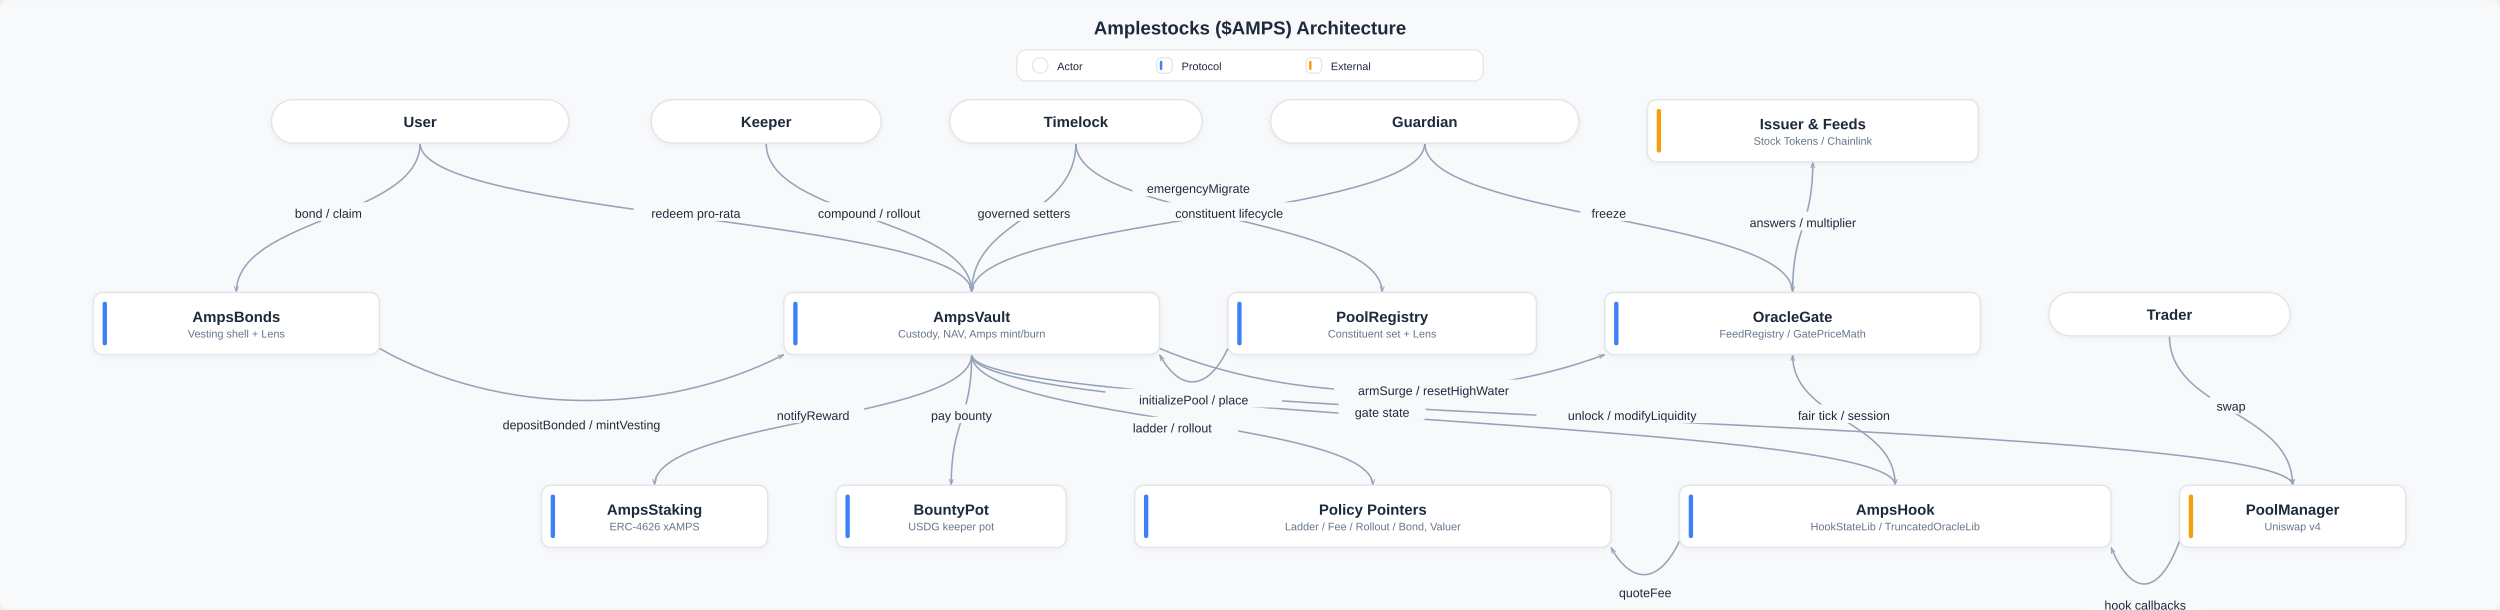
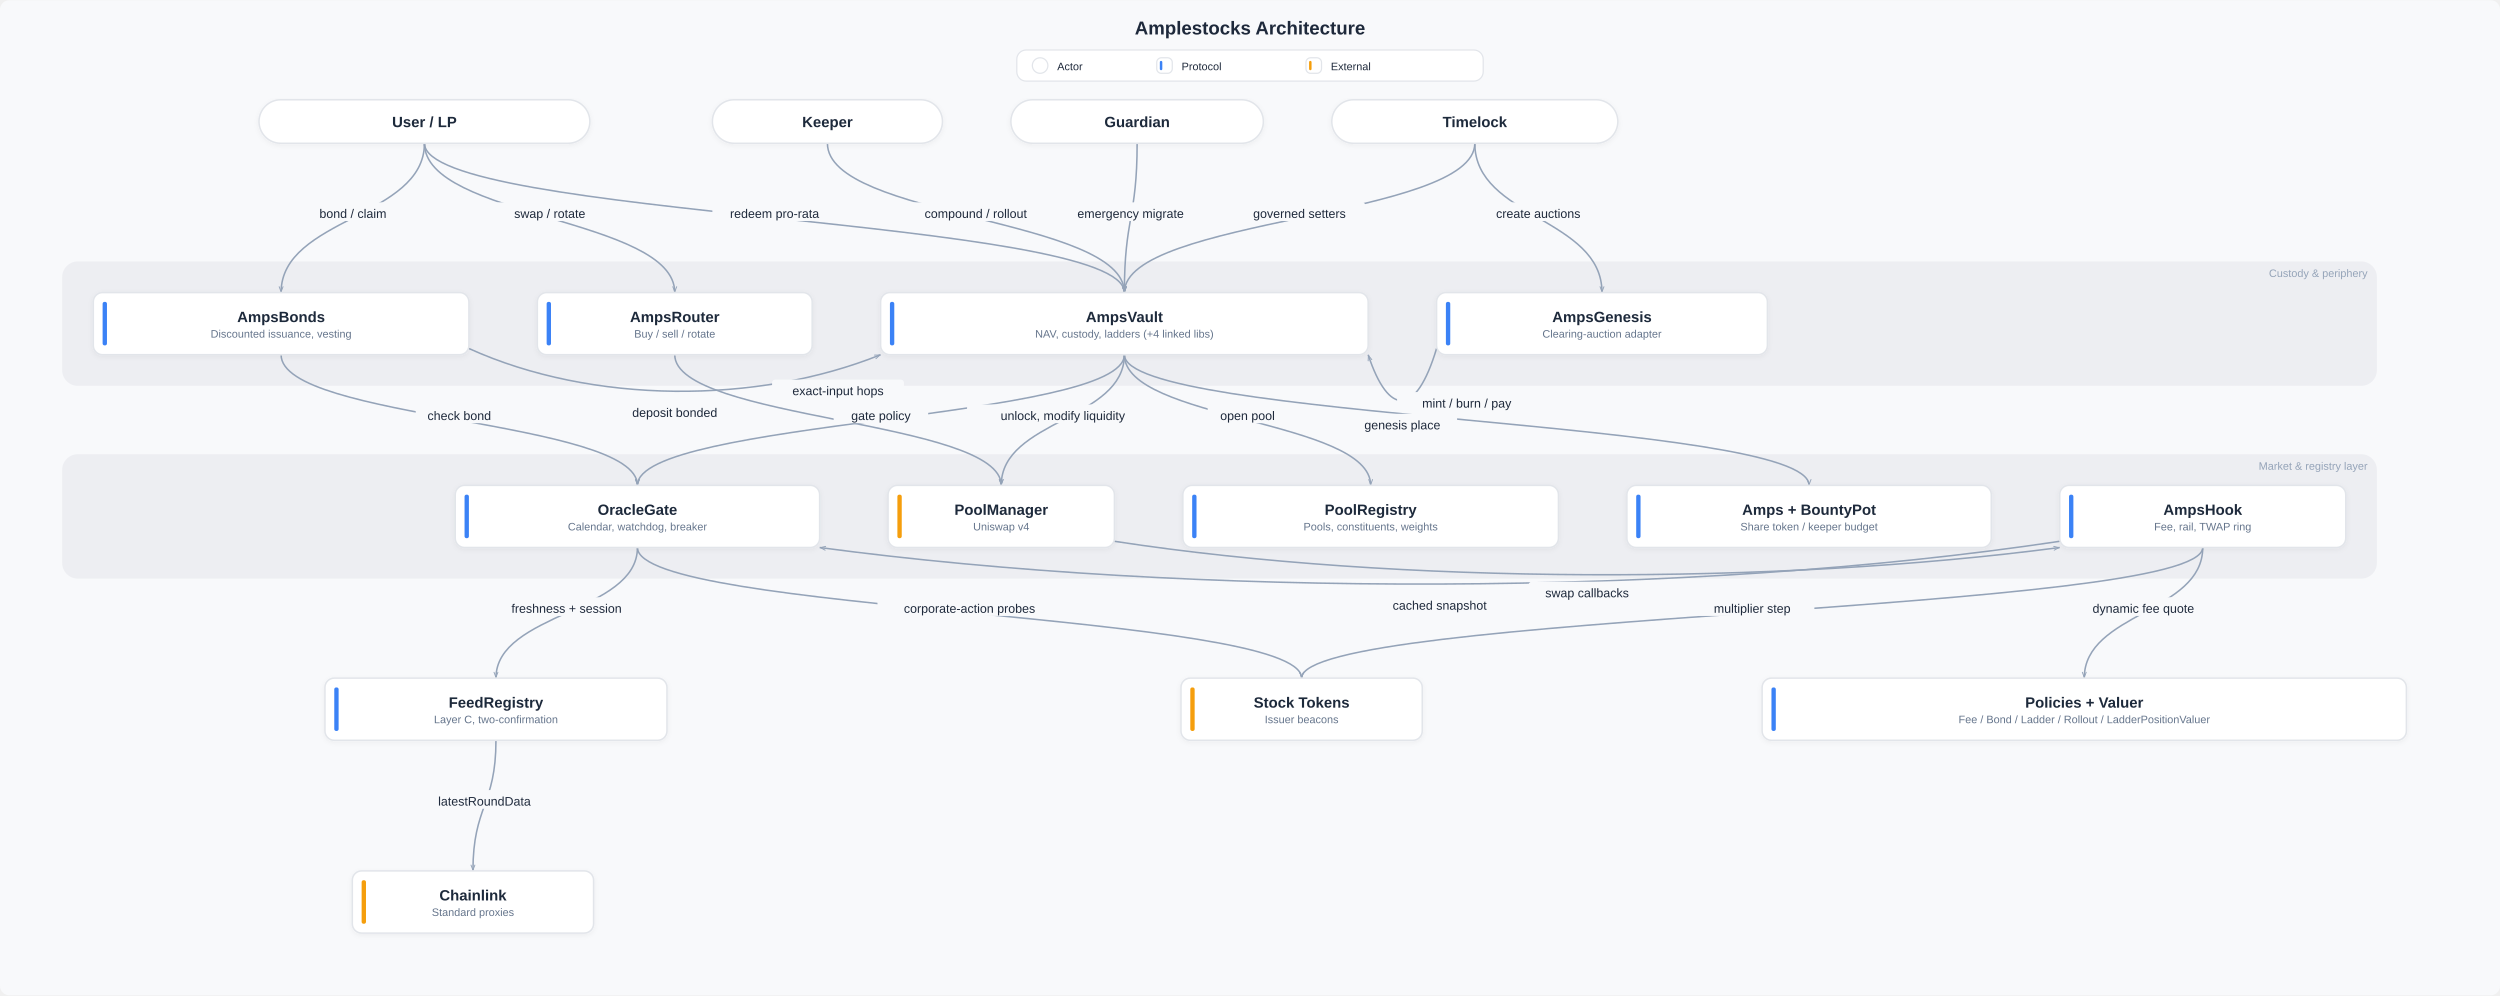
- <svg xmlns="http://www.w3.org/2000/svg" width="2009" height="490" viewBox="0 0 804 196" font-family="Arial, sans-serif">
+ <svg xmlns="http://www.w3.org/2000/svg" width="2009" height="800" viewBox="0 0 804 320" font-family="Arial, sans-serif">
  <defs>
    <marker id="ah" viewBox="0 0 8 6" refX="8" refY="3" markerWidth="4" markerHeight="3" orient="auto">
      <path d="M0.5,0.5 L7,3 L0.5,5.5" fill="none" stroke="#94A3B8" stroke-width="1.2" stroke-linejoin="round" stroke-linecap="round" />
    </marker>
    <filter id="shadow" x="-6%" y="-8%" width="112%" height="128%">
      <feDropShadow dx="0" dy="0.5" stdDeviation="0.8" flood-color="#000" flood-opacity="0.05" />
    </filter>
  </defs>
-   <rect width="804" height="196" fill="#F8F9FB" rx="3" />
-   <text x="402" y="11" text-anchor="middle" font-size="6" font-weight="700" fill="#1E293B">Amplestocks ($AMPS) Architecture</text>
+   <rect width="804" height="320" fill="#F8F9FB" rx="3" />
+   <text x="402" y="11" text-anchor="middle" font-size="6" font-weight="700" fill="#1E293B">Amplestocks Architecture</text>
  <rect x="327" y="16" width="150" height="10" rx="3" fill="#fff" stroke="#E2E5EA" stroke-width="0.4" />
  <rect x="332" y="18.5" width="5" height="5" rx="2.5" fill="#fff" stroke="#E2E5EA" stroke-width="0.4" />
  <text x="340" y="22.5" font-size="3.5" fill="#1E293B">Actor</text>
  <rect x="372" y="18.5" width="5" height="5" rx="1.5" fill="#fff" stroke="#E2E5EA" stroke-width="0.4" />
  <rect x="373" y="19.5" width="0.8" height="3" rx="0.4" fill="#3B82F6" />
  <text x="380" y="22.5" font-size="3.5" fill="#1E293B">Protocol</text>
  <rect x="420" y="18.5" width="5" height="5" rx="1.5" fill="#fff" stroke="#E2E5EA" stroke-width="0.4" />
  <rect x="421" y="19.5" width="0.8" height="3" rx="0.4" fill="#F59E0B" />
  <text x="428" y="22.5" font-size="3.5" fill="#1E293B">External</text>
-   <path d="M135.1,46.0 C135.1,70.0 76.0,70.0 76.0,94.0" fill="none" stroke="#94A3B8" stroke-width="0.5" marker-end="url(#ah)" />
-   <path d="M135.1,46.0 C135.1,70.0 312.5,70.0 312.5,94.0" fill="none" stroke="#94A3B8" stroke-width="0.5" marker-end="url(#ah)" />
-   <path d="M246.4,46.0 C246.4,70.0 312.5,70.0 312.5,94.0" fill="none" stroke="#94A3B8" stroke-width="0.5" marker-end="url(#ah)" />
-   <path d="M346.0,46.0 C346.0,70.0 312.5,70.0 312.5,94.0" fill="none" stroke="#94A3B8" stroke-width="0.5" marker-end="url(#ah)" />
-   <path d="M346.0,46.0 C346.0,70.0 444.5,70.0 444.5,94.0" fill="none" stroke="#94A3B8" stroke-width="0.5" marker-end="url(#ah)" />
-   <path d="M458.2,46.0 C458.2,70.0 576.5,70.0 576.5,94.0" fill="none" stroke="#94A3B8" stroke-width="0.5" marker-end="url(#ah)" />
-   <path d="M458.2,46.0 C458.2,70.0 312.5,70.0 312.5,94.0" fill="none" stroke="#94A3B8" stroke-width="0.5" marker-end="url(#ah)" />
-   <path d="M576.5,94.0 C576.5,73.0 583.0,73.0 583.0,52.0" fill="none" stroke="#94A3B8" stroke-width="0.5" marker-end="url(#ah)" />
-   <path d="M122.0,112.0 C161.0,134.0 213.1,134.0 252.1,114.0" fill="none" stroke="#94A3B8" stroke-width="0.5" marker-end="url(#ah)" />
-   <path d="M394.9,112.0 C388.3,126.0 379.5,126.0 372.9,114.0" fill="none" stroke="#94A3B8" stroke-width="0.5" marker-end="url(#ah)" />
-   <path d="M372.9,112.0 C415.8,130.0 473.1,130.0 516.1,114.0" fill="none" stroke="#94A3B8" stroke-width="0.5" marker-end="url(#ah)" />
-   <path d="M312.5,114.0 C312.5,135.0 737.3,135.0 737.3,156.0" fill="none" stroke="#94A3B8" stroke-width="0.5" marker-end="url(#ah)" />
-   <path d="M312.5,114.0 C312.5,135.0 210.5,135.0 210.5,156.0" fill="none" stroke="#94A3B8" stroke-width="0.5" marker-end="url(#ah)" />
-   <path d="M312.5,114.0 C312.5,135.0 305.9,135.0 305.9,156.0" fill="none" stroke="#94A3B8" stroke-width="0.5" marker-end="url(#ah)" />
-   <path d="M312.5,114.0 C312.5,135.0 441.5,135.0 441.5,156.0" fill="none" stroke="#94A3B8" stroke-width="0.5" marker-end="url(#ah)" />
-   <path d="M697.7,108.0 C697.7,132.0 737.3,132.0 737.3,156.0" fill="none" stroke="#94A3B8" stroke-width="0.5" marker-end="url(#ah)" />
-   <path d="M700.9,174.0 C694.3,192.0 685.5,192.0 678.9,176.0" fill="none" stroke="#94A3B8" stroke-width="0.5" marker-end="url(#ah)" />
-   <path d="M609.5,156.0 C609.5,135.0 576.5,135.0 576.5,114.0" fill="none" stroke="#94A3B8" stroke-width="0.5" marker-end="url(#ah)" />
-   <path d="M540.1,174.0 C533.5,188.0 524.7,188.0 518.1,176.0" fill="none" stroke="#94A3B8" stroke-width="0.5" marker-end="url(#ah)" />
-   <path d="M312.5,114.0 C312.5,135.0 609.5,135.0 609.5,156.0" fill="none" stroke="#94A3B8" stroke-width="0.5" marker-end="url(#ah)" />
+   <rect x="20.0" y="84.0" width="744.4" height="40.0" rx="5" fill="#EDEEF2" />
+   <text x="761.4" y="89.0" text-anchor="end" font-size="3.5" fill="#94A3B8" font-weight="500">Custody &amp; periphery</text>
+   <rect x="20.0" y="146.0" width="744.4" height="40.0" rx="5" fill="#EDEEF2" />
+   <text x="761.4" y="151.0" text-anchor="end" font-size="3.5" fill="#94A3B8" font-weight="500">Market &amp; registry layer</text>
+   <path d="M136.5,46.0 C136.5,70.0 217.0,70.0 217.0,94.0" fill="none" stroke="#94A3B8" stroke-width="0.5" marker-end="url(#ah)" />
+   <path d="M136.5,46.0 C136.5,70.0 361.6,70.0 361.6,94.0" fill="none" stroke="#94A3B8" stroke-width="0.5" marker-end="url(#ah)" />
+   <path d="M136.5,46.0 C136.5,70.0 90.4,70.0 90.4,94.0" fill="none" stroke="#94A3B8" stroke-width="0.5" marker-end="url(#ah)" />
+   <path d="M266.1,46.0 C266.1,70.0 361.6,70.0 361.6,94.0" fill="none" stroke="#94A3B8" stroke-width="0.5" marker-end="url(#ah)" />
+   <path d="M474.3,46.0 C474.3,70.0 361.6,70.0 361.6,94.0" fill="none" stroke="#94A3B8" stroke-width="0.5" marker-end="url(#ah)" />
+   <path d="M365.7,46.0 C365.7,70.0 361.6,70.0 361.6,94.0" fill="none" stroke="#94A3B8" stroke-width="0.5" marker-end="url(#ah)" />
+   <path d="M474.3,46.0 C474.3,70.0 515.2,70.0 515.2,94.0" fill="none" stroke="#94A3B8" stroke-width="0.5" marker-end="url(#ah)" />
+   <path d="M150.8,112.0 C190.5,130.0 243.5,130.0 283.2,114.0" fill="none" stroke="#94A3B8" stroke-width="0.5" marker-end="url(#ah)" />
+   <path d="M462.0,112.0 C455.4,134.0 446.6,134.0 440.0,114.0" fill="none" stroke="#94A3B8" stroke-width="0.5" marker-end="url(#ah)" />
+   <path d="M361.6,114.0 C361.6,135.0 440.8,135.0 440.8,156.0" fill="none" stroke="#94A3B8" stroke-width="0.5" marker-end="url(#ah)" />
+   <path d="M361.6,114.0 C361.6,135.0 581.8,135.0 581.8,156.0" fill="none" stroke="#94A3B8" stroke-width="0.5" marker-end="url(#ah)" />
+   <path d="M361.6,114.0 C361.6,135.0 205.0,135.0 205.0,156.0" fill="none" stroke="#94A3B8" stroke-width="0.5" marker-end="url(#ah)" />
+   <path d="M361.6,114.0 C361.6,135.0 322.0,135.0 322.0,156.0" fill="none" stroke="#94A3B8" stroke-width="0.5" marker-end="url(#ah)" />
+   <path d="M217.0,114.0 C217.0,135.0 322.0,135.0 322.0,156.0" fill="none" stroke="#94A3B8" stroke-width="0.5" marker-end="url(#ah)" />
+   <path d="M90.4,114.0 C90.4,135.0 205.0,135.0 205.0,156.0" fill="none" stroke="#94A3B8" stroke-width="0.5" marker-end="url(#ah)" />
+   <path d="M358.4,174.0 C449.6,188.0 571.2,188.0 662.4,176.0" fill="none" stroke="#94A3B8" stroke-width="0.5" marker-end="url(#ah)" />
+   <path d="M662.4,174.0 C542.7,192.0 383.2,192.0 263.6,176.0" fill="none" stroke="#94A3B8" stroke-width="0.5" marker-end="url(#ah)" />
+   <path d="M205.0,176.0 C205.0,197.0 159.5,197.0 159.5,218.0" fill="none" stroke="#94A3B8" stroke-width="0.5" marker-end="url(#ah)" />
+   <path d="M708.4,176.0 C708.4,197.0 670.3,197.0 670.3,218.0" fill="none" stroke="#94A3B8" stroke-width="0.5" marker-end="url(#ah)" />
+   <path d="M205.0,176.0 C205.0,197.0 418.6,197.0 418.6,218.0" fill="none" stroke="#94A3B8" stroke-width="0.5" marker-end="url(#ah)" />
+   <path d="M708.4,176.0 C708.4,197.0 418.6,197.0 418.6,218.0" fill="none" stroke="#94A3B8" stroke-width="0.5" marker-end="url(#ah)" />
+   <path d="M159.5,238.0 C159.5,259.0 152.1,259.0 152.1,280.0" fill="none" stroke="#94A3B8" stroke-width="0.5" marker-end="url(#ah)" />
  <g filter="url(#shadow)">
-     <rect x="87.3" y="32.0" width="95.6" height="14" rx="7" fill="#fff" stroke="#E2E5EA" stroke-width="0.5" />
-     <text x="135.1" y="40.8" text-anchor="middle" font-size="4.8" font-weight="600" fill="#1E293B">User</text>
+     <rect x="83.3" y="32.0" width="106.4" height="14" rx="7" fill="#fff" stroke="#E2E5EA" stroke-width="0.5" />
+     <text x="136.5" y="40.8" text-anchor="middle" font-size="4.8" font-weight="600" fill="#1E293B">User / LP</text>
  </g>
  <g filter="url(#shadow)">
-     <rect x="209.4" y="32.0" width="74.0" height="14" rx="7" fill="#fff" stroke="#E2E5EA" stroke-width="0.5" />
-     <text x="246.4" y="40.8" text-anchor="middle" font-size="4.8" font-weight="600" fill="#1E293B">Keeper</text>
+     <rect x="229.1" y="32.0" width="74.0" height="14" rx="7" fill="#fff" stroke="#E2E5EA" stroke-width="0.5" />
+     <text x="266.1" y="40.8" text-anchor="middle" font-size="4.8" font-weight="600" fill="#1E293B">Keeper</text>
  </g>
  <g filter="url(#shadow)">
-     <rect x="305.4" y="32.0" width="81.2" height="14" rx="7" fill="#fff" stroke="#E2E5EA" stroke-width="0.5" />
-     <text x="346.0" y="40.8" text-anchor="middle" font-size="4.8" font-weight="600" fill="#1E293B">Timelock</text>
+     <rect x="428.3" y="32.0" width="92.0" height="14" rx="7" fill="#fff" stroke="#E2E5EA" stroke-width="0.5" />
+     <text x="474.3" y="40.8" text-anchor="middle" font-size="4.8" font-weight="600" fill="#1E293B">Timelock</text>
  </g>
  <g filter="url(#shadow)">
-     <rect x="408.6" y="32.0" width="99.2" height="14" rx="7" fill="#fff" stroke="#E2E5EA" stroke-width="0.5" />
-     <text x="458.2" y="40.8" text-anchor="middle" font-size="4.8" font-weight="600" fill="#1E293B">Guardian</text>
+     <rect x="325.1" y="32.0" width="81.2" height="14" rx="7" fill="#fff" stroke="#E2E5EA" stroke-width="0.5" />
+     <text x="365.7" y="40.8" text-anchor="middle" font-size="4.8" font-weight="600" fill="#1E293B">Guardian</text>
  </g>
  <g filter="url(#shadow)">
-     <rect x="529.8" y="32.0" width="106.4" height="20" rx="3" fill="#fff" stroke="#E2E5EA" stroke-width="0.5" />
-     <rect x="532.8" y="35.0" width="1.4" height="14" rx="0.6" fill="#F59E0B" />
-     <text x="583.0" y="41.5" text-anchor="middle" font-size="4.8" font-weight="600" fill="#1E293B">Issuer &amp; Feeds</text>
-     <text x="583.0" y="46.5" text-anchor="middle" font-size="3.5" fill="#64748B">Stock Tokens / Chainlink</text>
+     <rect x="30.0" y="94.0" width="120.8" height="20" rx="3" fill="#fff" stroke="#E2E5EA" stroke-width="0.5" />
+     <rect x="33.0" y="97.0" width="1.4" height="14" rx="0.6" fill="#3B82F6" />
+     <text x="90.4" y="103.5" text-anchor="middle" font-size="4.8" font-weight="600" fill="#1E293B">AmpsBonds</text>
+     <text x="90.4" y="108.5" text-anchor="middle" font-size="3.5" fill="#64748B">Discounted issuance, vesting</text>
  </g>
  <g filter="url(#shadow)">
-     <rect x="30.0" y="94.0" width="92.0" height="20" rx="3" fill="#fff" stroke="#E2E5EA" stroke-width="0.5" />
-     <rect x="33.0" y="97.0" width="1.4" height="14" rx="0.6" fill="#3B82F6" />
-     <text x="76.0" y="103.5" text-anchor="middle" font-size="4.8" font-weight="600" fill="#1E293B">AmpsBonds</text>
-     <text x="76.0" y="108.5" text-anchor="middle" font-size="3.5" fill="#64748B">Vesting shell + Lens</text>
+     <rect x="283.2" y="94.0" width="156.8" height="20" rx="3" fill="#fff" stroke="#E2E5EA" stroke-width="0.5" />
+     <rect x="286.2" y="97.0" width="1.4" height="14" rx="0.6" fill="#3B82F6" />
+     <text x="361.6" y="103.5" text-anchor="middle" font-size="4.8" font-weight="600" fill="#1E293B">AmpsVault</text>
+     <text x="361.6" y="108.5" text-anchor="middle" font-size="3.5" fill="#64748B">NAV, custody, ladders (+4 linked libs)</text>
  </g>
  <g filter="url(#shadow)">
-     <rect x="252.1" y="94.0" width="120.8" height="20" rx="3" fill="#fff" stroke="#E2E5EA" stroke-width="0.5" />
-     <rect x="255.1" y="97.0" width="1.4" height="14" rx="0.6" fill="#3B82F6" />
-     <text x="312.5" y="103.5" text-anchor="middle" font-size="4.8" font-weight="600" fill="#1E293B">AmpsVault</text>
-     <text x="312.5" y="108.5" text-anchor="middle" font-size="3.5" fill="#64748B">Custody, NAV, Amps mint/burn</text>
+     <rect x="462.0" y="94.0" width="106.4" height="20" rx="3" fill="#fff" stroke="#E2E5EA" stroke-width="0.5" />
+     <rect x="465.0" y="97.0" width="1.4" height="14" rx="0.6" fill="#3B82F6" />
+     <text x="515.2" y="103.5" text-anchor="middle" font-size="4.8" font-weight="600" fill="#1E293B">AmpsGenesis</text>
+     <text x="515.2" y="108.5" text-anchor="middle" font-size="3.5" fill="#64748B">Clearing-auction adapter</text>
  </g>
  <g filter="url(#shadow)">
-     <rect x="394.9" y="94.0" width="99.2" height="20" rx="3" fill="#fff" stroke="#E2E5EA" stroke-width="0.5" />
-     <rect x="397.9" y="97.0" width="1.4" height="14" rx="0.6" fill="#3B82F6" />
-     <text x="444.5" y="103.5" text-anchor="middle" font-size="4.8" font-weight="600" fill="#1E293B">PoolRegistry</text>
-     <text x="444.5" y="108.5" text-anchor="middle" font-size="3.5" fill="#64748B">Constituent set + Lens</text>
+     <rect x="172.8" y="94.0" width="88.4" height="20" rx="3" fill="#fff" stroke="#E2E5EA" stroke-width="0.5" />
+     <rect x="175.8" y="97.0" width="1.4" height="14" rx="0.6" fill="#3B82F6" />
+     <text x="217.0" y="103.5" text-anchor="middle" font-size="4.8" font-weight="600" fill="#1E293B">AmpsRouter</text>
+     <text x="217.0" y="108.5" text-anchor="middle" font-size="3.5" fill="#64748B">Buy / sell / rotate</text>
  </g>
  <g filter="url(#shadow)">
-     <rect x="516.1" y="94.0" width="120.8" height="20" rx="3" fill="#fff" stroke="#E2E5EA" stroke-width="0.5" />
-     <rect x="519.1" y="97.0" width="1.4" height="14" rx="0.6" fill="#3B82F6" />
-     <text x="576.5" y="103.5" text-anchor="middle" font-size="4.8" font-weight="600" fill="#1E293B">OracleGate</text>
-     <text x="576.5" y="108.5" text-anchor="middle" font-size="3.5" fill="#64748B">FeedRegistry / GatePriceMath</text>
+     <rect x="380.4" y="156.0" width="120.8" height="20" rx="3" fill="#fff" stroke="#E2E5EA" stroke-width="0.5" />
+     <rect x="383.4" y="159.0" width="1.4" height="14" rx="0.6" fill="#3B82F6" />
+     <text x="440.8" y="165.5" text-anchor="middle" font-size="4.8" font-weight="600" fill="#1E293B">PoolRegistry</text>
+     <text x="440.8" y="170.5" text-anchor="middle" font-size="3.5" fill="#64748B">Pools, constituents, weights</text>
  </g>
  <g filter="url(#shadow)">
-     <rect x="658.9" y="94.0" width="77.6" height="14" rx="7" fill="#fff" stroke="#E2E5EA" stroke-width="0.5" />
-     <text x="697.7" y="102.8" text-anchor="middle" font-size="4.8" font-weight="600" fill="#1E293B">Trader</text>
+     <rect x="523.2" y="156.0" width="117.2" height="20" rx="3" fill="#fff" stroke="#E2E5EA" stroke-width="0.5" />
+     <rect x="526.2" y="159.0" width="1.4" height="14" rx="0.6" fill="#3B82F6" />
+     <text x="581.8" y="165.5" text-anchor="middle" font-size="4.8" font-weight="600" fill="#1E293B">Amps + BountyPot</text>
+     <text x="581.8" y="170.5" text-anchor="middle" font-size="3.5" fill="#64748B">Share token / keeper budget</text>
  </g>
  <g filter="url(#shadow)">
-     <rect x="174.1" y="156.0" width="72.8" height="20" rx="3" fill="#fff" stroke="#E2E5EA" stroke-width="0.5" />
-     <rect x="177.1" y="159.0" width="1.4" height="14" rx="0.6" fill="#3B82F6" />
-     <text x="210.5" y="165.5" text-anchor="middle" font-size="4.8" font-weight="600" fill="#1E293B">AmpsStaking</text>
-     <text x="210.5" y="170.5" text-anchor="middle" font-size="3.5" fill="#64748B">ERC-4626 xAMPS</text>
+     <rect x="146.4" y="156.0" width="117.2" height="20" rx="3" fill="#fff" stroke="#E2E5EA" stroke-width="0.5" />
+     <rect x="149.4" y="159.0" width="1.4" height="14" rx="0.6" fill="#3B82F6" />
+     <text x="205.0" y="165.5" text-anchor="middle" font-size="4.8" font-weight="600" fill="#1E293B">OracleGate</text>
+     <text x="205.0" y="170.5" text-anchor="middle" font-size="3.5" fill="#64748B">Calendar, watchdog, breaker</text>
  </g>
  <g filter="url(#shadow)">
-     <rect x="268.9" y="156.0" width="74.0" height="20" rx="3" fill="#fff" stroke="#E2E5EA" stroke-width="0.5" />
-     <rect x="271.9" y="159.0" width="1.4" height="14" rx="0.6" fill="#3B82F6" />
-     <text x="305.9" y="165.5" text-anchor="middle" font-size="4.8" font-weight="600" fill="#1E293B">BountyPot</text>
-     <text x="305.9" y="170.5" text-anchor="middle" font-size="3.5" fill="#64748B">USDG keeper pot</text>
+     <rect x="285.6" y="156.0" width="72.8" height="20" rx="3" fill="#fff" stroke="#E2E5EA" stroke-width="0.5" />
+     <rect x="288.6" y="159.0" width="1.4" height="14" rx="0.6" fill="#F59E0B" />
+     <text x="322.0" y="165.5" text-anchor="middle" font-size="4.8" font-weight="600" fill="#1E293B">PoolManager</text>
+     <text x="322.0" y="170.5" text-anchor="middle" font-size="3.5" fill="#64748B">Uniswap v4</text>
  </g>
  <g filter="url(#shadow)">
-     <rect x="364.9" y="156.0" width="153.2" height="20" rx="3" fill="#fff" stroke="#E2E5EA" stroke-width="0.5" />
-     <rect x="367.9" y="159.0" width="1.4" height="14" rx="0.6" fill="#3B82F6" />
-     <text x="441.5" y="165.5" text-anchor="middle" font-size="4.8" font-weight="600" fill="#1E293B">Policy Pointers</text>
-     <text x="441.5" y="170.5" text-anchor="middle" font-size="3.5" fill="#64748B">Ladder / Fee / Rollout / Bond, Valuer</text>
+     <rect x="662.4" y="156.0" width="92.0" height="20" rx="3" fill="#fff" stroke="#E2E5EA" stroke-width="0.5" />
+     <rect x="665.4" y="159.0" width="1.4" height="14" rx="0.6" fill="#3B82F6" />
+     <text x="708.4" y="165.5" text-anchor="middle" font-size="4.8" font-weight="600" fill="#1E293B">AmpsHook</text>
+     <text x="708.4" y="170.5" text-anchor="middle" font-size="3.5" fill="#64748B">Fee, rail, TWAP ring</text>
  </g>
  <g filter="url(#shadow)">
-     <rect x="540.1" y="156.0" width="138.8" height="20" rx="3" fill="#fff" stroke="#E2E5EA" stroke-width="0.5" />
-     <rect x="543.1" y="159.0" width="1.4" height="14" rx="0.6" fill="#3B82F6" />
-     <text x="609.5" y="165.5" text-anchor="middle" font-size="4.8" font-weight="600" fill="#1E293B">AmpsHook</text>
-     <text x="609.5" y="170.5" text-anchor="middle" font-size="3.5" fill="#64748B">HookStateLib / TruncatedOracleLib</text>
+     <rect x="104.5" y="218.0" width="110.0" height="20" rx="3" fill="#fff" stroke="#E2E5EA" stroke-width="0.5" />
+     <rect x="107.5" y="221.0" width="1.4" height="14" rx="0.6" fill="#3B82F6" />
+     <text x="159.5" y="227.5" text-anchor="middle" font-size="4.8" font-weight="600" fill="#1E293B">FeedRegistry</text>
+     <text x="159.5" y="232.5" text-anchor="middle" font-size="3.5" fill="#64748B">Layer C, two-confirmation</text>
  </g>
  <g filter="url(#shadow)">
-     <rect x="700.9" y="156.0" width="72.8" height="20" rx="3" fill="#fff" stroke="#E2E5EA" stroke-width="0.5" />
-     <rect x="703.9" y="159.0" width="1.4" height="14" rx="0.6" fill="#F59E0B" />
-     <text x="737.3" y="165.5" text-anchor="middle" font-size="4.8" font-weight="600" fill="#1E293B">PoolManager</text>
-     <text x="737.3" y="170.5" text-anchor="middle" font-size="3.5" fill="#64748B">Uniswap v4</text>
+     <rect x="566.7" y="218.0" width="207.2" height="20" rx="3" fill="#fff" stroke="#E2E5EA" stroke-width="0.5" />
+     <rect x="569.7" y="221.0" width="1.4" height="14" rx="0.6" fill="#3B82F6" />
+     <text x="670.3" y="227.5" text-anchor="middle" font-size="4.8" font-weight="600" fill="#1E293B">Policies + Valuer</text>
+     <text x="670.3" y="232.5" text-anchor="middle" font-size="3.5" fill="#64748B">Fee / Bond / Ladder / Rollout / LadderPositionValuer</text>
  </g>
-   <rect x="89.2" y="65.0" width="32.8" height="6.0" rx="1" fill="#F8F9FB" />
-   <text x="105.6" y="70.0" font-size="4" fill="#1E293B" font-weight="500" text-anchor="middle">bond / claim</text>
-   <rect x="203.8" y="65.0" width="40.0" height="6.0" rx="1" fill="#F8F9FB" />
-   <text x="223.8" y="70.0" font-size="4" fill="#1E293B" font-weight="500" text-anchor="middle">redeem pro-rata</text>
-   <rect x="255.9" y="65.0" width="47.2" height="6.0" rx="1" fill="#F8F9FB" />
-   <text x="279.5" y="70.0" font-size="4" fill="#1E293B" font-weight="500" text-anchor="middle">compound / rollout</text>
-   <rect x="308.1" y="65.0" width="42.4" height="6.0" rx="1" fill="#F8F9FB" />
-   <text x="329.3" y="70.0" font-size="4" fill="#1E293B" font-weight="500" text-anchor="middle">governed setters</text>
-   <rect x="368.1" y="65.0" width="54.4" height="6.0" rx="1" fill="#F8F9FB" />
-   <text x="395.3" y="70.0" font-size="4" fill="#1E293B" font-weight="500" text-anchor="middle">constituent lifecycle</text>
-   <rect x="508.2" y="65.0" width="18.4" height="6.0" rx="1" fill="#F8F9FB" />
-   <text x="517.4" y="70.0" font-size="4" fill="#1E293B" font-weight="500" text-anchor="middle">freeze</text>
-   <rect x="364.2" y="57.0" width="42.4" height="6.0" rx="1" fill="#F8F9FB" />
-   <text x="385.4" y="62.0" font-size="4" fill="#1E293B" font-weight="500" text-anchor="middle">emergencyMigrate</text>
-   <rect x="553.8" y="68.0" width="52.0" height="6.0" rx="1" fill="#F8F9FB" />
-   <text x="579.8" y="73.0" font-size="4" fill="#1E293B" font-weight="500" text-anchor="middle">answers / multiplier</text>
-   <rect x="152.6" y="133.0" width="68.8" height="6.0" rx="1" fill="#F8F9FB" />
-   <text x="187.0" y="138.0" font-size="4" fill="#1E293B" font-weight="500" text-anchor="middle">depositBonded / mintVesting</text>
-   <rect x="355.5" y="125.0" width="56.8" height="6.0" rx="1" fill="#F8F9FB" />
-   <text x="383.9" y="130.0" font-size="4" fill="#1E293B" font-weight="500" text-anchor="middle">initializePool / place</text>
-   <rect x="430.5" y="129.0" width="28.0" height="6.0" rx="1" fill="#F8F9FB" />
-   <text x="444.5" y="134.0" font-size="4" fill="#1E293B" font-weight="500" text-anchor="middle">gate state</text>
-   <rect x="494.1" y="130.0" width="61.6" height="6.0" rx="1" fill="#F8F9FB" />
-   <text x="524.9" y="135.0" font-size="4" fill="#1E293B" font-weight="500" text-anchor="middle">unlock / modifyLiquidity</text>
-   <rect x="245.1" y="130.0" width="32.8" height="6.0" rx="1" fill="#F8F9FB" />
-   <text x="261.5" y="135.0" font-size="4" fill="#1E293B" font-weight="500" text-anchor="middle">notifyReward</text>
-   <rect x="295.2" y="130.0" width="28.0" height="6.0" rx="1" fill="#F8F9FB" />
-   <text x="309.2" y="135.0" font-size="4" fill="#1E293B" font-weight="500" text-anchor="middle">pay bounty</text>
-   <rect x="355.8" y="134.0" width="42.4" height="6.0" rx="1" fill="#F8F9FB" />
-   <text x="377.0" y="139.0" font-size="4" fill="#1E293B" font-weight="500" text-anchor="middle">ladder / rollout</text>
-   <rect x="710.7" y="127.0" width="13.6" height="6.0" rx="1" fill="#F8F9FB" />
-   <text x="717.5" y="132.0" font-size="4" fill="#1E293B" font-weight="500" text-anchor="middle">swap</text>
-   <rect x="671.1" y="191.0" width="37.6" height="6.0" rx="1" fill="#F8F9FB" />
-   <text x="689.9" y="196.0" font-size="4" fill="#1E293B" font-weight="500" text-anchor="middle">hook callbacks</text>
-   <rect x="568.2" y="130.0" width="49.6" height="6.0" rx="1" fill="#F8F9FB" />
-   <text x="593.0" y="135.0" font-size="4" fill="#1E293B" font-weight="500" text-anchor="middle">fair tick / session</text>
-   <rect x="517.5" y="187.0" width="23.2" height="6.0" rx="1" fill="#F8F9FB" />
-   <text x="529.1" y="192.0" font-size="4" fill="#1E293B" font-weight="500" text-anchor="middle">quoteFee</text>
-   <rect x="429.0" y="122.0" width="64.0" height="6.0" rx="1" fill="#F8F9FB" />
-   <text x="461.0" y="127.0" font-size="4" fill="#1E293B" font-weight="500" text-anchor="middle">armSurge / resetHighWater</text>
+   <g filter="url(#shadow)">
+     <rect x="379.8" y="218.0" width="77.6" height="20" rx="3" fill="#fff" stroke="#E2E5EA" stroke-width="0.5" />
+     <rect x="382.8" y="221.0" width="1.4" height="14" rx="0.6" fill="#F59E0B" />
+     <text x="418.6" y="227.5" text-anchor="middle" font-size="4.8" font-weight="600" fill="#1E293B">Stock Tokens</text>
+     <text x="418.6" y="232.5" text-anchor="middle" font-size="3.5" fill="#64748B">Issuer beacons</text>
+   </g>
+   <g filter="url(#shadow)">
+     <rect x="113.3" y="280.0" width="77.6" height="20" rx="3" fill="#fff" stroke="#E2E5EA" stroke-width="0.5" />
+     <rect x="116.3" y="283.0" width="1.4" height="14" rx="0.6" fill="#F59E0B" />
+     <text x="152.1" y="289.5" text-anchor="middle" font-size="4.8" font-weight="600" fill="#1E293B">Chainlink</text>
+     <text x="152.1" y="294.5" text-anchor="middle" font-size="3.5" fill="#64748B">Standard proxies</text>
+   </g>
+   <rect x="159.2" y="65.0" width="35.2" height="6.0" rx="1" fill="#F8F9FB" />
+   <text x="176.8" y="70.0" font-size="4" fill="#1E293B" font-weight="500" text-anchor="middle">swap / rotate</text>
+   <rect x="229.1" y="65.0" width="40.0" height="6.0" rx="1" fill="#F8F9FB" />
+   <text x="249.1" y="70.0" font-size="4" fill="#1E293B" font-weight="500" text-anchor="middle">redeem pro-rata</text>
+   <rect x="97.1" y="65.0" width="32.8" height="6.0" rx="1" fill="#F8F9FB" />
+   <text x="113.5" y="70.0" font-size="4" fill="#1E293B" font-weight="500" text-anchor="middle">bond / claim</text>
+   <rect x="290.2" y="65.0" width="47.2" height="6.0" rx="1" fill="#F8F9FB" />
+   <text x="313.8" y="70.0" font-size="4" fill="#1E293B" font-weight="500" text-anchor="middle">compound / rollout</text>
+   <rect x="396.7" y="65.0" width="42.4" height="6.0" rx="1" fill="#F8F9FB" />
+   <text x="417.9" y="70.0" font-size="4" fill="#1E293B" font-weight="500" text-anchor="middle">governed setters</text>
+   <rect x="341.2" y="65.0" width="44.8" height="6.0" rx="1" fill="#F8F9FB" />
+   <text x="363.6" y="70.0" font-size="4" fill="#1E293B" font-weight="500" text-anchor="middle">emergency migrate</text>
+   <rect x="474.7" y="65.0" width="40.0" height="6.0" rx="1" fill="#F8F9FB" />
+   <text x="494.7" y="70.0" font-size="4" fill="#1E293B" font-weight="500" text-anchor="middle">create auctions</text>
+   <rect x="198.2" y="129.0" width="37.6" height="6.0" rx="1" fill="#F8F9FB" />
+   <text x="217.0" y="134.0" font-size="4" fill="#1E293B" font-weight="500" text-anchor="middle">deposit bonded</text>
+   <rect x="433.4" y="133.0" width="35.2" height="6.0" rx="1" fill="#F8F9FB" />
+   <text x="451.0" y="138.0" font-size="4" fill="#1E293B" font-weight="500" text-anchor="middle">genesis place</text>
+   <rect x="388.4" y="130.0" width="25.6" height="6.0" rx="1" fill="#F8F9FB" />
+   <text x="401.2" y="135.0" font-size="4" fill="#1E293B" font-weight="500" text-anchor="middle">open pool</text>
+   <rect x="449.3" y="126.0" width="44.8" height="6.0" rx="1" fill="#F8F9FB" />
+   <text x="471.7" y="131.0" font-size="4" fill="#1E293B" font-weight="500" text-anchor="middle">mint / burn / pay</text>
+   <rect x="268.1" y="130.0" width="30.4" height="6.0" rx="1" fill="#F8F9FB" />
+   <text x="283.3" y="135.0" font-size="4" fill="#1E293B" font-weight="500" text-anchor="middle">gate policy</text>
+   <rect x="311.0" y="130.0" width="61.6" height="6.0" rx="1" fill="#F8F9FB" />
+   <text x="341.8" y="135.0" font-size="4" fill="#1E293B" font-weight="500" text-anchor="middle">unlock, modify liquidity</text>
+   <rect x="248.3" y="122.0" width="42.4" height="6.0" rx="1" fill="#F8F9FB" />
+   <text x="269.5" y="127.0" font-size="4" fill="#1E293B" font-weight="500" text-anchor="middle">exact-input hops</text>
+   <rect x="133.7" y="130.0" width="28.0" height="6.0" rx="1" fill="#F8F9FB" />
+   <text x="147.7" y="135.0" font-size="4" fill="#1E293B" font-weight="500" text-anchor="middle">check bond</text>
+   <rect x="491.6" y="187.0" width="37.6" height="6.0" rx="1" fill="#F8F9FB" />
+   <text x="510.4" y="192.0" font-size="4" fill="#1E293B" font-weight="500" text-anchor="middle">swap callbacks</text>
+   <rect x="443.0" y="191.0" width="40.0" height="6.0" rx="1" fill="#F8F9FB" />
+   <text x="463.0" y="196.0" font-size="4" fill="#1E293B" font-weight="500" text-anchor="middle">cached snapshot</text>
+   <rect x="157.4" y="192.0" width="49.6" height="6.0" rx="1" fill="#F8F9FB" />
+   <text x="182.2" y="197.0" font-size="4" fill="#1E293B" font-weight="500" text-anchor="middle">freshness + session</text>
+   <rect x="666.9" y="192.0" width="44.8" height="6.0" rx="1" fill="#F8F9FB" />
+   <text x="689.3" y="197.0" font-size="4" fill="#1E293B" font-weight="500" text-anchor="middle">dynamic fee quote</text>
+   <rect x="282.2" y="192.0" width="59.2" height="6.0" rx="1" fill="#F8F9FB" />
+   <text x="311.8" y="197.0" font-size="4" fill="#1E293B" font-weight="500" text-anchor="middle">corporate-action probes</text>
+   <rect x="543.5" y="192.0" width="40.0" height="6.0" rx="1" fill="#F8F9FB" />
+   <text x="563.5" y="197.0" font-size="4" fill="#1E293B" font-weight="500" text-anchor="middle">multiplier step</text>
+   <rect x="135.8" y="254.0" width="40.0" height="6.0" rx="1" fill="#F8F9FB" />
+   <text x="155.8" y="259.0" font-size="4" fill="#1E293B" font-weight="500" text-anchor="middle">latestRoundData</text>
</svg>
